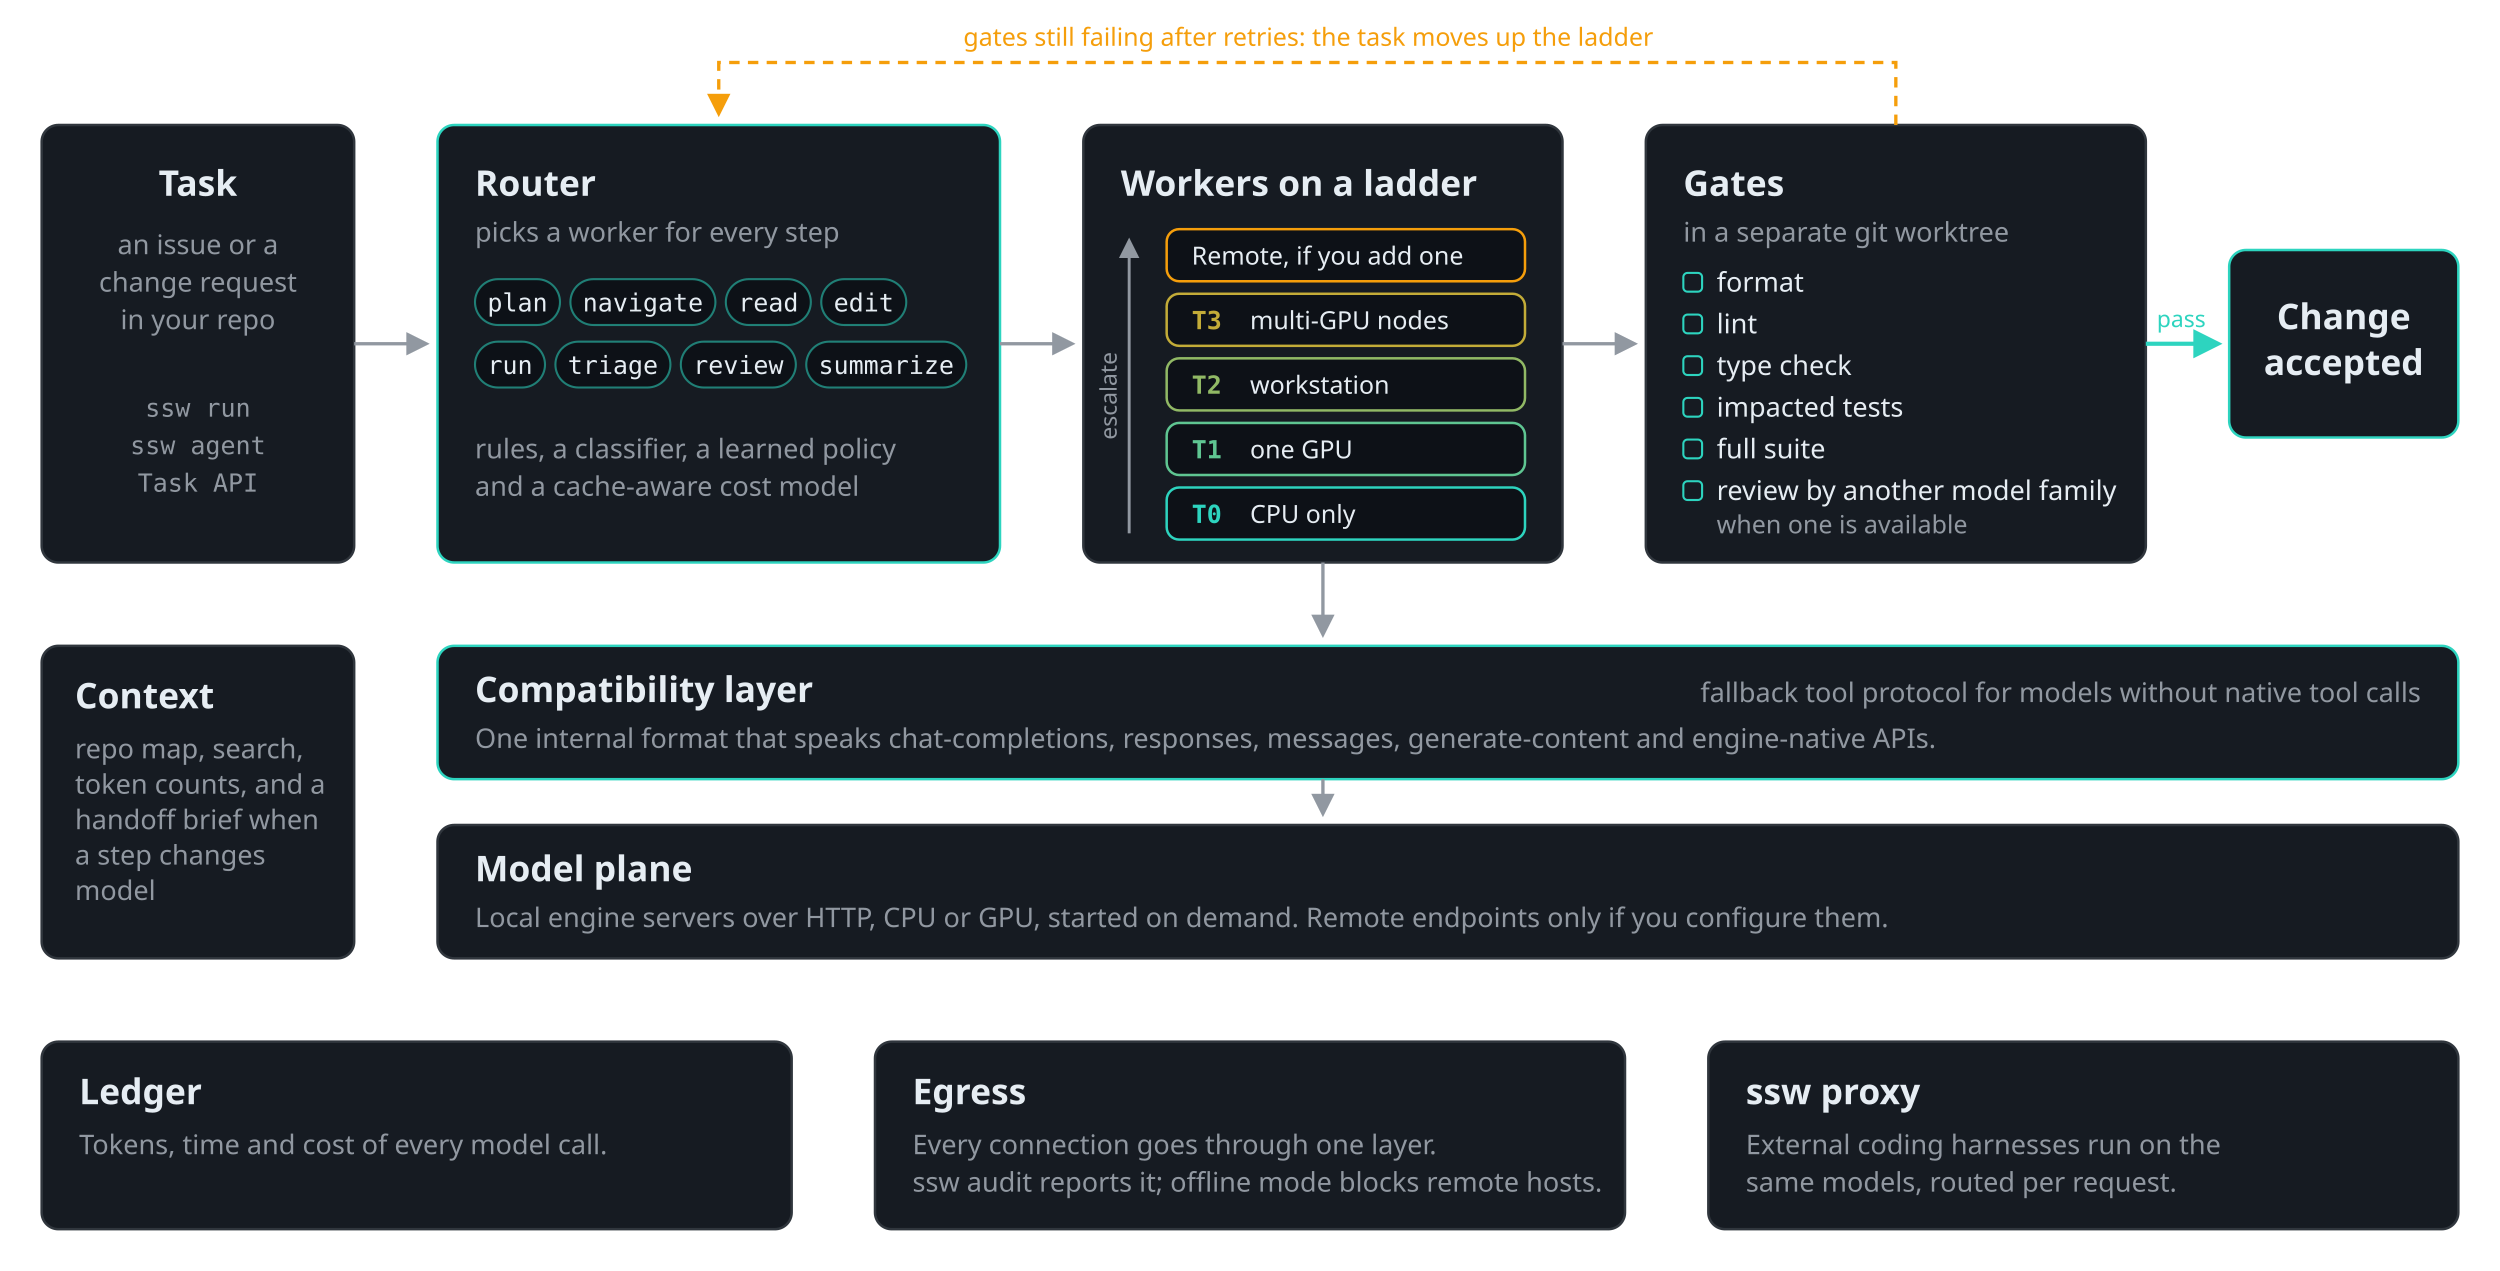
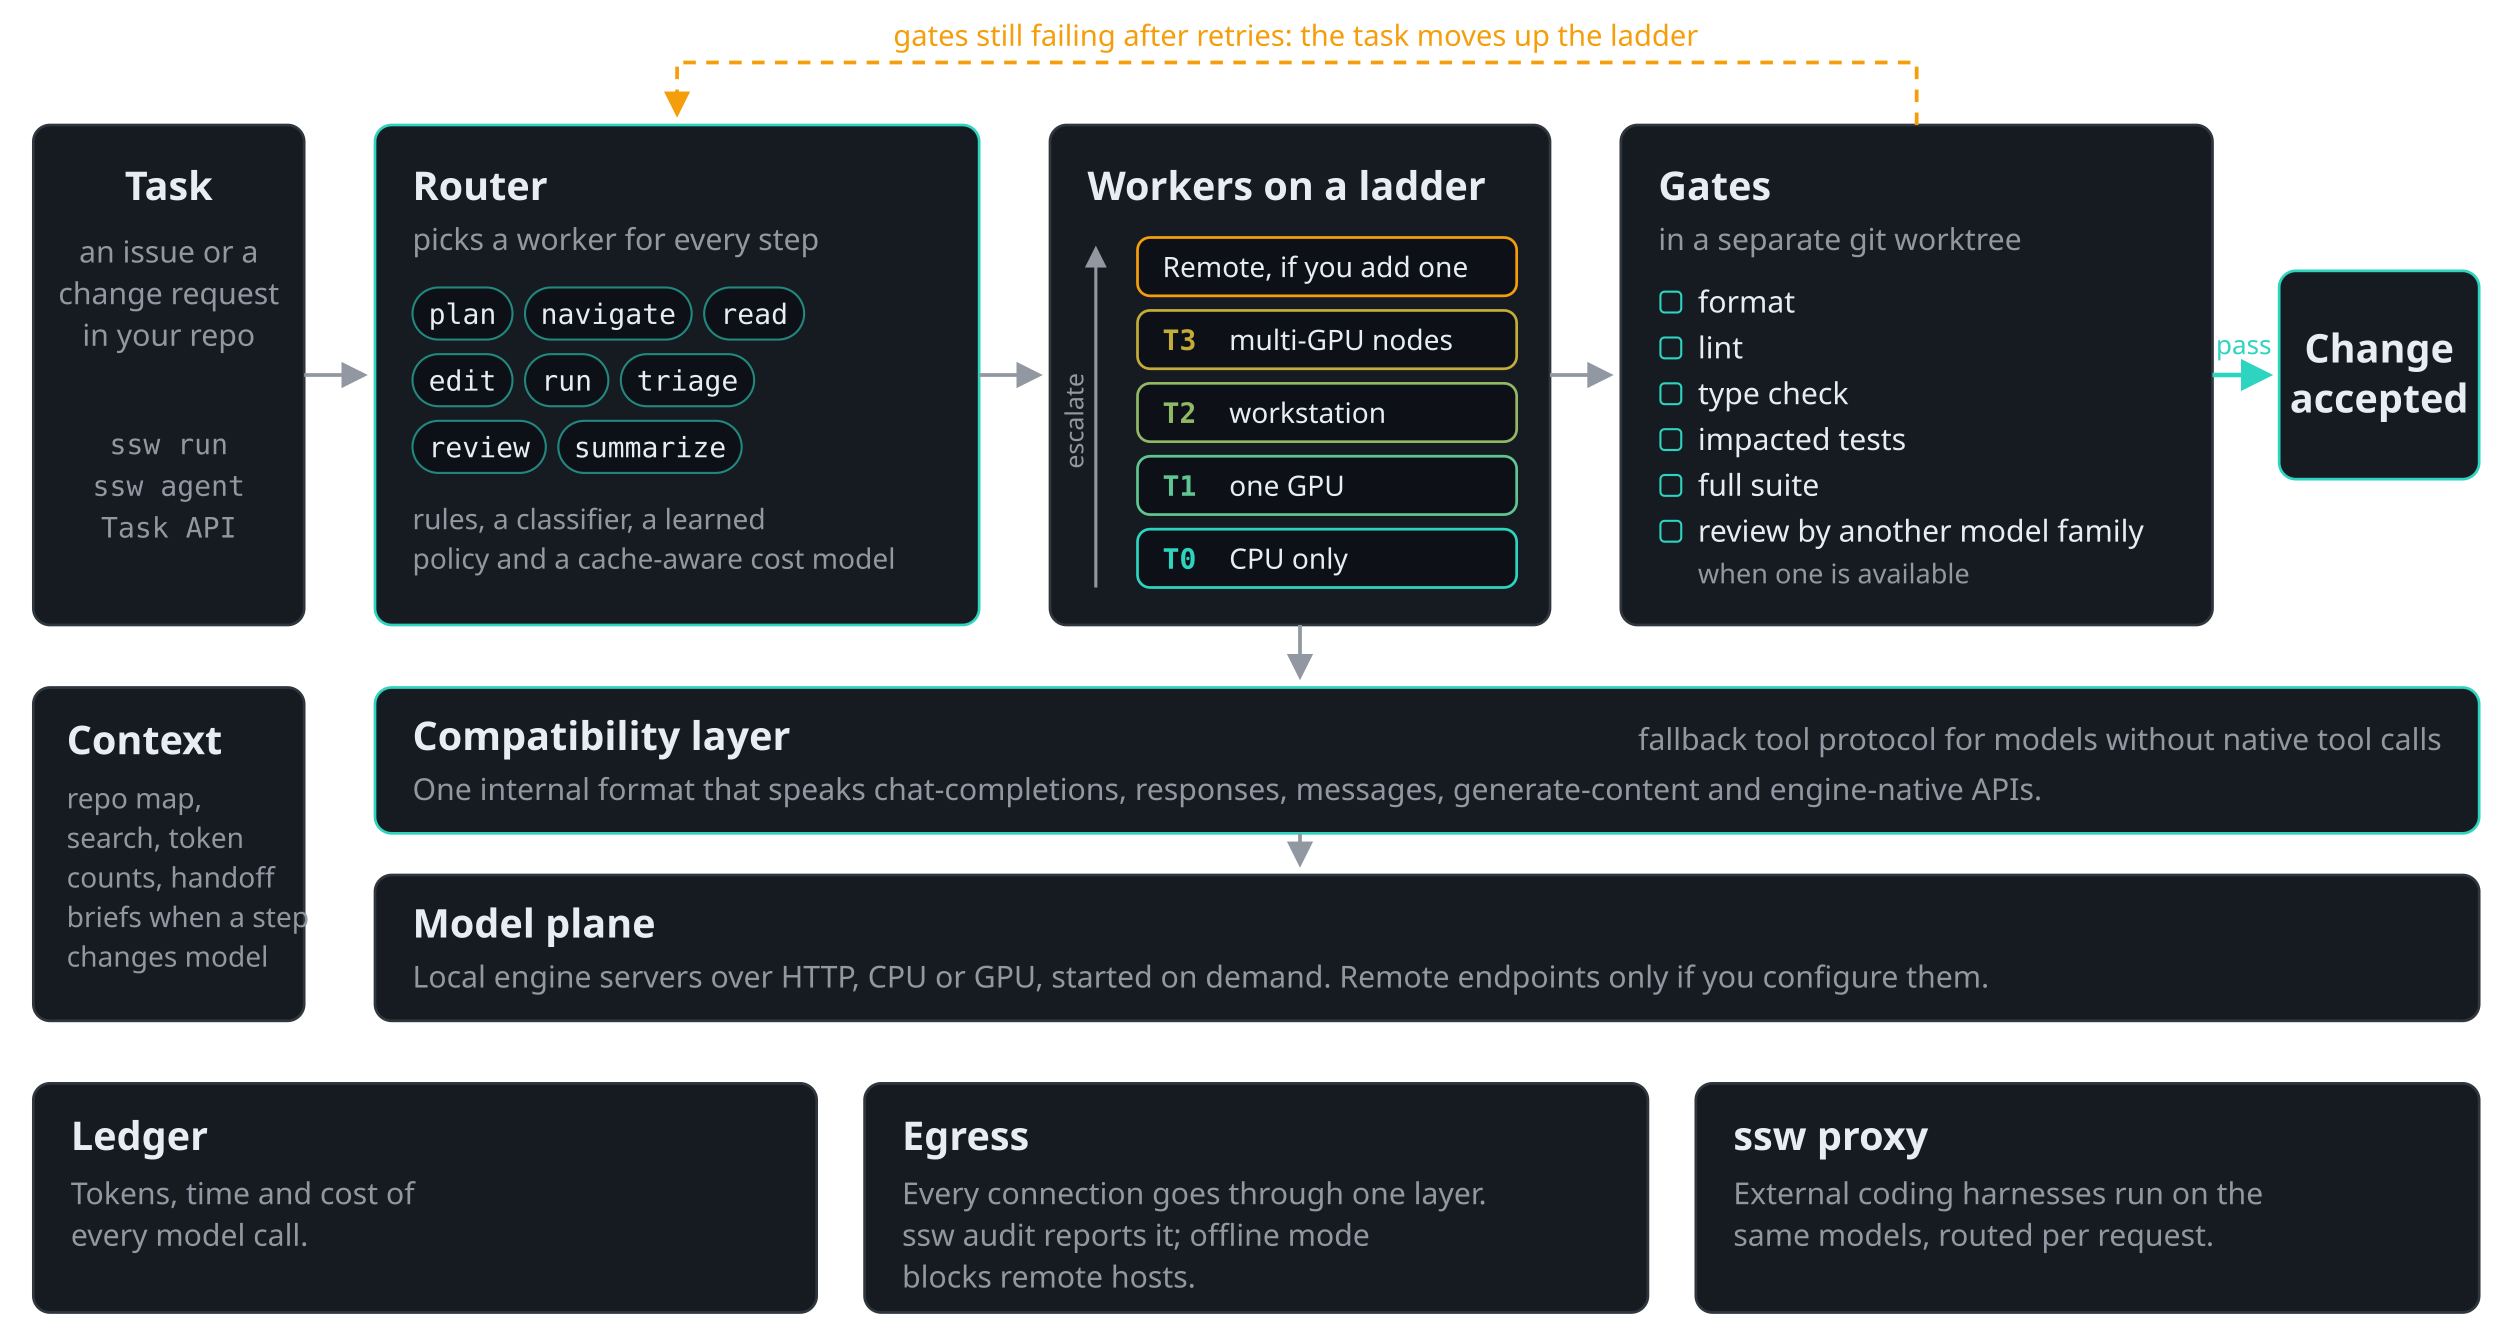
- <svg xmlns="http://www.w3.org/2000/svg" width="1200" height="610" viewBox="0 0 1200 610" role="img" aria-label="Stepswitch architecture">
+ <svg xmlns="http://www.w3.org/2000/svg" width="1200" height="640" viewBox="0 0 1200 640" role="img" aria-label="Stepswitch architecture">
  <defs>
+     <marker id="a-2dd4bf" viewBox="0 0 10 10" refX="8" refY="5" markerWidth="7" markerHeight="7" orient="auto-start-reverse">
+       <path d="M0,0 L10,5 L0,10 z" fill="#2dd4bf" />
+     </marker>
    <marker id="a-9198a1" viewBox="0 0 10 10" refX="8" refY="5" markerWidth="7" markerHeight="7" orient="auto-start-reverse">
      <path d="M0,0 L10,5 L0,10 z" fill="#9198a1" />
    </marker>
    <marker id="a-f59e0b" viewBox="0 0 10 10" refX="8" refY="5" markerWidth="7" markerHeight="7" orient="auto-start-reverse">
      <path d="M0,0 L10,5 L0,10 z" fill="#f59e0b" />
    </marker>
-     <marker id="a-2dd4bf" viewBox="0 0 10 10" refX="8" refY="5" markerWidth="7" markerHeight="7" orient="auto-start-reverse">
-       <path d="M0,0 L10,5 L0,10 z" fill="#2dd4bf" />
-     </marker>
  </defs>
-   <rect x="20" y="60" width="150" height="210" rx="8" fill="#161b22" stroke="#30363d" stroke-width="1.2" />
-   <text x="95" y="94" font-family="-apple-system, BlinkMacSystemFont, 'Segoe UI', 'Noto Sans', Helvetica, Arial, sans-serif" font-size="17" font-weight="600" fill="#e6edf3" text-anchor="middle">Task</text>
-   <text x="95" y="122" font-family="-apple-system, BlinkMacSystemFont, 'Segoe UI', 'Noto Sans', Helvetica, Arial, sans-serif" font-size="13" font-weight="400" fill="#9198a1" text-anchor="middle">an issue or a</text>
-   <text x="95" y="140" font-family="-apple-system, BlinkMacSystemFont, 'Segoe UI', 'Noto Sans', Helvetica, Arial, sans-serif" font-size="13" font-weight="400" fill="#9198a1" text-anchor="middle">change request</text>
-   <text x="95" y="158" font-family="-apple-system, BlinkMacSystemFont, 'Segoe UI', 'Noto Sans', Helvetica, Arial, sans-serif" font-size="13" font-weight="400" fill="#9198a1" text-anchor="middle">in your repo</text>
-   <text x="95" y="200" font-family="ui-monospace, SFMono-Regular, 'SF Mono', Menlo, Consolas, monospace" font-size="12" font-weight="400" fill="#9198a1" text-anchor="middle">ssw run</text>
-   <text x="95" y="218" font-family="ui-monospace, SFMono-Regular, 'SF Mono', Menlo, Consolas, monospace" font-size="12" font-weight="400" fill="#9198a1" text-anchor="middle">ssw agent</text>
-   <text x="95" y="236" font-family="ui-monospace, SFMono-Regular, 'SF Mono', Menlo, Consolas, monospace" font-size="12" font-weight="400" fill="#9198a1" text-anchor="middle">Task API</text>
-   <rect x="210" y="60" width="270" height="210" rx="8" fill="#161b22" stroke="#2dd4bf" stroke-width="1.2" />
-   <text x="228" y="94" font-family="-apple-system, BlinkMacSystemFont, 'Segoe UI', 'Noto Sans', Helvetica, Arial, sans-serif" font-size="17" font-weight="600" fill="#e6edf3" text-anchor="start">Router</text>
-   <text x="228" y="116" font-family="-apple-system, BlinkMacSystemFont, 'Segoe UI', 'Noto Sans', Helvetica, Arial, sans-serif" font-size="13" font-weight="400" fill="#9198a1" text-anchor="start">picks a worker for every step</text>
-   <rect x="228.0" y="134" width="40.8" height="22" rx="11" fill="#0d1117" stroke="#2dd4bf" stroke-opacity="0.55" />
-   <text x="248.4" y="149.5" font-family="ui-monospace, SFMono-Regular, 'SF Mono', Menlo, Consolas, monospace" font-size="12" font-weight="400" fill="#e6edf3" text-anchor="middle">plan</text>
-   <rect x="273.8" y="134" width="69.6" height="22" rx="11" fill="#0d1117" stroke="#2dd4bf" stroke-opacity="0.55" />
-   <text x="308.6" y="149.5" font-family="ui-monospace, SFMono-Regular, 'SF Mono', Menlo, Consolas, monospace" font-size="12" font-weight="400" fill="#e6edf3" text-anchor="middle">navigate</text>
-   <rect x="348.4" y="134" width="40.8" height="22" rx="11" fill="#0d1117" stroke="#2dd4bf" stroke-opacity="0.55" />
-   <text x="368.8" y="149.5" font-family="ui-monospace, SFMono-Regular, 'SF Mono', Menlo, Consolas, monospace" font-size="12" font-weight="400" fill="#e6edf3" text-anchor="middle">read</text>
-   <rect x="394.2" y="134" width="40.8" height="22" rx="11" fill="#0d1117" stroke="#2dd4bf" stroke-opacity="0.55" />
-   <text x="414.6" y="149.5" font-family="ui-monospace, SFMono-Regular, 'SF Mono', Menlo, Consolas, monospace" font-size="12" font-weight="400" fill="#e6edf3" text-anchor="middle">edit</text>
-   <rect x="228.0" y="164" width="33.6" height="22" rx="11" fill="#0d1117" stroke="#2dd4bf" stroke-opacity="0.55" />
-   <text x="244.8" y="179.5" font-family="ui-monospace, SFMono-Regular, 'SF Mono', Menlo, Consolas, monospace" font-size="12" font-weight="400" fill="#e6edf3" text-anchor="middle">run</text>
-   <rect x="266.6" y="164" width="55.2" height="22" rx="11" fill="#0d1117" stroke="#2dd4bf" stroke-opacity="0.55" />
-   <text x="294.2" y="179.5" font-family="ui-monospace, SFMono-Regular, 'SF Mono', Menlo, Consolas, monospace" font-size="12" font-weight="400" fill="#e6edf3" text-anchor="middle">triage</text>
-   <rect x="326.8" y="164" width="55.2" height="22" rx="11" fill="#0d1117" stroke="#2dd4bf" stroke-opacity="0.55" />
-   <text x="354.4" y="179.5" font-family="ui-monospace, SFMono-Regular, 'SF Mono', Menlo, Consolas, monospace" font-size="12" font-weight="400" fill="#e6edf3" text-anchor="middle">review</text>
-   <rect x="387.0" y="164" width="76.8" height="22" rx="11" fill="#0d1117" stroke="#2dd4bf" stroke-opacity="0.55" />
-   <text x="425.4" y="179.5" font-family="ui-monospace, SFMono-Regular, 'SF Mono', Menlo, Consolas, monospace" font-size="12" font-weight="400" fill="#e6edf3" text-anchor="middle">summarize</text>
-   <text x="228" y="220" font-family="-apple-system, BlinkMacSystemFont, 'Segoe UI', 'Noto Sans', Helvetica, Arial, sans-serif" font-size="13" font-weight="400" fill="#9198a1" text-anchor="start">rules, a classifier, a learned policy</text>
-   <text x="228" y="238" font-family="-apple-system, BlinkMacSystemFont, 'Segoe UI', 'Noto Sans', Helvetica, Arial, sans-serif" font-size="13" font-weight="400" fill="#9198a1" text-anchor="start">and a cache-aware cost model</text>
-   <rect x="520" y="60" width="230" height="210" rx="8" fill="#161b22" stroke="#30363d" stroke-width="1.2" />
-   <text x="538" y="94" font-family="-apple-system, BlinkMacSystemFont, 'Segoe UI', 'Noto Sans', Helvetica, Arial, sans-serif" font-size="17" font-weight="600" fill="#e6edf3" text-anchor="start">Workers on a ladder</text>
-   <rect x="560" y="110" width="172" height="25" rx="6" fill="#0d1117" stroke="#f59e0b" stroke-width="1.2" />
-   <text x="572" y="127" font-family="-apple-system, BlinkMacSystemFont, 'Segoe UI', 'Noto Sans', Helvetica, Arial, sans-serif" font-size="12" font-weight="400" fill="#e6edf3" text-anchor="start">Remote, if you add one</text>
-   <rect x="560" y="141" width="172" height="25" rx="6" fill="#0d1117" stroke="#c3ac38" stroke-width="1.2" />
-   <text x="572" y="158" font-family="ui-monospace, SFMono-Regular, 'SF Mono', Menlo, Consolas, monospace" font-size="12" font-weight="600" fill="#c3ac38" text-anchor="start">T3</text>
-   <text x="600" y="158" font-family="-apple-system, BlinkMacSystemFont, 'Segoe UI', 'Noto Sans', Helvetica, Arial, sans-serif" font-size="12" font-weight="400" fill="#e6edf3" text-anchor="start">multi-GPU nodes</text>
-   <rect x="560" y="172" width="172" height="25" rx="6" fill="#0d1117" stroke="#91b965" stroke-width="1.2" />
-   <text x="572" y="189" font-family="ui-monospace, SFMono-Regular, 'SF Mono', Menlo, Consolas, monospace" font-size="12" font-weight="600" fill="#91b965" text-anchor="start">T2</text>
-   <text x="600" y="189" font-family="-apple-system, BlinkMacSystemFont, 'Segoe UI', 'Noto Sans', Helvetica, Arial, sans-serif" font-size="12" font-weight="400" fill="#e6edf3" text-anchor="start">workstation</text>
-   <rect x="560" y="203" width="172" height="25" rx="6" fill="#0d1117" stroke="#5fc692" stroke-width="1.2" />
-   <text x="572" y="220" font-family="ui-monospace, SFMono-Regular, 'SF Mono', Menlo, Consolas, monospace" font-size="12" font-weight="600" fill="#5fc692" text-anchor="start">T1</text>
-   <text x="600" y="220" font-family="-apple-system, BlinkMacSystemFont, 'Segoe UI', 'Noto Sans', Helvetica, Arial, sans-serif" font-size="12" font-weight="400" fill="#e6edf3" text-anchor="start">one GPU</text>
-   <rect x="560" y="234" width="172" height="25" rx="6" fill="#0d1117" stroke="#2dd4bf" stroke-width="1.2" />
-   <text x="572" y="251" font-family="ui-monospace, SFMono-Regular, 'SF Mono', Menlo, Consolas, monospace" font-size="12" font-weight="600" fill="#2dd4bf" text-anchor="start">T0</text>
-   <text x="600" y="251" font-family="-apple-system, BlinkMacSystemFont, 'Segoe UI', 'Noto Sans', Helvetica, Arial, sans-serif" font-size="12" font-weight="400" fill="#e6edf3" text-anchor="start">CPU only</text>
-   <path d="M542,256 L542,116" fill="none" stroke="#9198a1" stroke-width="1.4" marker-end="url(#a-9198a1)" />
-   <text transform="rotate(-90 536 190)" x="536" y="190" font-family="-apple-system, BlinkMacSystemFont, 'Segoe UI', 'Noto Sans', Helvetica, Arial, sans-serif" font-size="11" font-weight="400" fill="#9198a1" text-anchor="middle">escalate</text>
-   <rect x="790" y="60" width="240" height="210" rx="8" fill="#161b22" stroke="#30363d" stroke-width="1.2" />
-   <text x="808" y="94" font-family="-apple-system, BlinkMacSystemFont, 'Segoe UI', 'Noto Sans', Helvetica, Arial, sans-serif" font-size="17" font-weight="600" fill="#e6edf3" text-anchor="start">Gates</text>
-   <text x="808" y="116" font-family="-apple-system, BlinkMacSystemFont, 'Segoe UI', 'Noto Sans', Helvetica, Arial, sans-serif" font-size="13" font-weight="400" fill="#9198a1" text-anchor="start">in a separate git worktree</text>
-   <rect x="808" y="131" width="9" height="9" rx="2" fill="none" stroke="#2dd4bf" />
-   <text x="824" y="140" font-family="-apple-system, BlinkMacSystemFont, 'Segoe UI', 'Noto Sans', Helvetica, Arial, sans-serif" font-size="13" font-weight="400" fill="#e6edf3" text-anchor="start">format</text>
-   <rect x="808" y="151" width="9" height="9" rx="2" fill="none" stroke="#2dd4bf" />
-   <text x="824" y="160" font-family="-apple-system, BlinkMacSystemFont, 'Segoe UI', 'Noto Sans', Helvetica, Arial, sans-serif" font-size="13" font-weight="400" fill="#e6edf3" text-anchor="start">lint</text>
-   <rect x="808" y="171" width="9" height="9" rx="2" fill="none" stroke="#2dd4bf" />
-   <text x="824" y="180" font-family="-apple-system, BlinkMacSystemFont, 'Segoe UI', 'Noto Sans', Helvetica, Arial, sans-serif" font-size="13" font-weight="400" fill="#e6edf3" text-anchor="start">type check</text>
-   <rect x="808" y="191" width="9" height="9" rx="2" fill="none" stroke="#2dd4bf" />
-   <text x="824" y="200" font-family="-apple-system, BlinkMacSystemFont, 'Segoe UI', 'Noto Sans', Helvetica, Arial, sans-serif" font-size="13" font-weight="400" fill="#e6edf3" text-anchor="start">impacted tests</text>
-   <rect x="808" y="211" width="9" height="9" rx="2" fill="none" stroke="#2dd4bf" />
-   <text x="824" y="220" font-family="-apple-system, BlinkMacSystemFont, 'Segoe UI', 'Noto Sans', Helvetica, Arial, sans-serif" font-size="13" font-weight="400" fill="#e6edf3" text-anchor="start">full suite</text>
-   <rect x="808" y="231" width="9" height="9" rx="2" fill="none" stroke="#2dd4bf" />
-   <text x="824" y="240" font-family="-apple-system, BlinkMacSystemFont, 'Segoe UI', 'Noto Sans', Helvetica, Arial, sans-serif" font-size="13" font-weight="400" fill="#e6edf3" text-anchor="start">review by another model family</text>
-   <text x="824" y="256" font-family="-apple-system, BlinkMacSystemFont, 'Segoe UI', 'Noto Sans', Helvetica, Arial, sans-serif" font-size="12" font-weight="400" fill="#9198a1" text-anchor="start">when one is available</text>
-   <rect x="1070" y="120" width="110" height="90" rx="8" fill="#161b22" stroke="#2dd4bf" stroke-width="1.2" />
-   <text x="1125" y="158" font-family="-apple-system, BlinkMacSystemFont, 'Segoe UI', 'Noto Sans', Helvetica, Arial, sans-serif" font-size="17" font-weight="600" fill="#e6edf3" text-anchor="middle">Change</text>
-   <text x="1125" y="180" font-family="-apple-system, BlinkMacSystemFont, 'Segoe UI', 'Noto Sans', Helvetica, Arial, sans-serif" font-size="17" font-weight="600" fill="#e6edf3" text-anchor="middle">accepted</text>
-   <path d="M170,165 L204,165" fill="none" stroke="#9198a1" stroke-width="1.6" marker-end="url(#a-9198a1)" />
-   <path d="M480,165 L514,165" fill="none" stroke="#9198a1" stroke-width="1.6" marker-end="url(#a-9198a1)" />
-   <path d="M750,165 L784,165" fill="none" stroke="#9198a1" stroke-width="1.6" marker-end="url(#a-9198a1)" />
-   <path d="M1030,165 L1064,165" fill="none" stroke="#2dd4bf" stroke-width="2" marker-end="url(#a-2dd4bf)" />
-   <text x="1047" y="157" font-family="-apple-system, BlinkMacSystemFont, 'Segoe UI', 'Noto Sans', Helvetica, Arial, sans-serif" font-size="11" font-weight="400" fill="#2dd4bf" text-anchor="middle">pass</text>
-   <path d="M910,60 L910,30 L345,30 L345,54" fill="none" stroke="#f59e0b" stroke-width="1.6" stroke-dasharray="5 4" marker-end="url(#a-f59e0b)" />
-   <text x="628" y="22" font-family="-apple-system, BlinkMacSystemFont, 'Segoe UI', 'Noto Sans', Helvetica, Arial, sans-serif" font-size="12" font-weight="400" fill="#f59e0b" text-anchor="middle">gates still failing after retries: the task moves up the ladder</text>
-   <rect x="20" y="310" width="150" height="150" rx="8" fill="#161b22" stroke="#30363d" stroke-width="1.2" />
-   <text x="36" y="340" font-family="-apple-system, BlinkMacSystemFont, 'Segoe UI', 'Noto Sans', Helvetica, Arial, sans-serif" font-size="17" font-weight="600" fill="#e6edf3" text-anchor="start">Context</text>
-   <text x="36" y="364" font-family="-apple-system, BlinkMacSystemFont, 'Segoe UI', 'Noto Sans', Helvetica, Arial, sans-serif" font-size="13" font-weight="400" fill="#9198a1" text-anchor="start">repo map, search,</text>
-   <text x="36" y="381" font-family="-apple-system, BlinkMacSystemFont, 'Segoe UI', 'Noto Sans', Helvetica, Arial, sans-serif" font-size="13" font-weight="400" fill="#9198a1" text-anchor="start">token counts, and a</text>
-   <text x="36" y="398" font-family="-apple-system, BlinkMacSystemFont, 'Segoe UI', 'Noto Sans', Helvetica, Arial, sans-serif" font-size="13" font-weight="400" fill="#9198a1" text-anchor="start">handoff brief when</text>
-   <text x="36" y="415" font-family="-apple-system, BlinkMacSystemFont, 'Segoe UI', 'Noto Sans', Helvetica, Arial, sans-serif" font-size="13" font-weight="400" fill="#9198a1" text-anchor="start">a step changes</text>
-   <text x="36" y="432" font-family="-apple-system, BlinkMacSystemFont, 'Segoe UI', 'Noto Sans', Helvetica, Arial, sans-serif" font-size="13" font-weight="400" fill="#9198a1" text-anchor="start">model</text>
-   <rect x="210" y="310" width="970" height="64" rx="8" fill="#161b22" stroke="#2dd4bf" stroke-width="1.2" />
-   <text x="228" y="337" font-family="-apple-system, BlinkMacSystemFont, 'Segoe UI', 'Noto Sans', Helvetica, Arial, sans-serif" font-size="17" font-weight="600" fill="#e6edf3" text-anchor="start">Compatibility layer</text>
-   <text x="228" y="359" font-family="-apple-system, BlinkMacSystemFont, 'Segoe UI', 'Noto Sans', Helvetica, Arial, sans-serif" font-size="13" font-weight="400" fill="#9198a1" text-anchor="start">One internal format that speaks chat-completions, responses, messages, generate-content and engine-native APIs.</text>
-   <text x="1162" y="337" font-family="-apple-system, BlinkMacSystemFont, 'Segoe UI', 'Noto Sans', Helvetica, Arial, sans-serif" font-size="13" font-weight="400" fill="#9198a1" text-anchor="end">fallback tool protocol for models without native tool calls</text>
-   <rect x="210" y="396" width="970" height="64" rx="8" fill="#161b22" stroke="#30363d" stroke-width="1.2" />
-   <text x="228" y="423" font-family="-apple-system, BlinkMacSystemFont, 'Segoe UI', 'Noto Sans', Helvetica, Arial, sans-serif" font-size="17" font-weight="600" fill="#e6edf3" text-anchor="start">Model plane</text>
-   <text x="228" y="445" font-family="-apple-system, BlinkMacSystemFont, 'Segoe UI', 'Noto Sans', Helvetica, Arial, sans-serif" font-size="13" font-weight="400" fill="#9198a1" text-anchor="start">Local engine servers over HTTP, CPU or GPU, started on demand. Remote endpoints only if you configure them.</text>
-   <path d="M635,270 L635,304" fill="none" stroke="#9198a1" stroke-width="1.6" marker-end="url(#a-9198a1)" />
-   <path d="M635,374 L635,390" fill="none" stroke="#9198a1" stroke-width="1.6" marker-end="url(#a-9198a1)" />
-   <rect x="20" y="500" width="360" height="90" rx="8" fill="#161b22" stroke="#30363d" stroke-width="1.2" />
-   <text x="38" y="530" font-family="-apple-system, BlinkMacSystemFont, 'Segoe UI', 'Noto Sans', Helvetica, Arial, sans-serif" font-size="17" font-weight="600" fill="#e6edf3" text-anchor="start">Ledger</text>
-   <text x="38" y="554" font-family="-apple-system, BlinkMacSystemFont, 'Segoe UI', 'Noto Sans', Helvetica, Arial, sans-serif" font-size="13" font-weight="400" fill="#9198a1" text-anchor="start">Tokens, time and cost of every model call.</text>
-   <rect x="420" y="500" width="360" height="90" rx="8" fill="#161b22" stroke="#30363d" stroke-width="1.2" />
-   <text x="438" y="530" font-family="-apple-system, BlinkMacSystemFont, 'Segoe UI', 'Noto Sans', Helvetica, Arial, sans-serif" font-size="17" font-weight="600" fill="#e6edf3" text-anchor="start">Egress</text>
-   <text x="438" y="554" font-family="-apple-system, BlinkMacSystemFont, 'Segoe UI', 'Noto Sans', Helvetica, Arial, sans-serif" font-size="13" font-weight="400" fill="#9198a1" text-anchor="start">Every connection goes through one layer.</text>
-   <text x="438" y="572" font-family="-apple-system, BlinkMacSystemFont, 'Segoe UI', 'Noto Sans', Helvetica, Arial, sans-serif" font-size="13" font-weight="400" fill="#9198a1" text-anchor="start">ssw audit reports it; offline mode blocks remote hosts.</text>
-   <rect x="820" y="500" width="360" height="90" rx="8" fill="#161b22" stroke="#30363d" stroke-width="1.2" />
-   <text x="838" y="530" font-family="-apple-system, BlinkMacSystemFont, 'Segoe UI', 'Noto Sans', Helvetica, Arial, sans-serif" font-size="17" font-weight="600" fill="#e6edf3" text-anchor="start">ssw proxy</text>
-   <text x="838" y="554" font-family="-apple-system, BlinkMacSystemFont, 'Segoe UI', 'Noto Sans', Helvetica, Arial, sans-serif" font-size="13" font-weight="400" fill="#9198a1" text-anchor="start">External coding harnesses run on the</text>
-   <text x="838" y="572" font-family="-apple-system, BlinkMacSystemFont, 'Segoe UI', 'Noto Sans', Helvetica, Arial, sans-serif" font-size="13" font-weight="400" fill="#9198a1" text-anchor="start">same models, routed per request.</text>
+   <rect x="16" y="60" width="130" height="240" rx="8" fill="#161b22" stroke="#30363d" stroke-width="1.3" />
+   <text x="81" y="96" font-family="-apple-system, BlinkMacSystemFont, 'Segoe UI', 'Noto Sans', Helvetica, Arial, sans-serif" font-size="19" font-weight="600" fill="#e6edf3" text-anchor="middle">Task</text>
+   <text x="81" y="126" font-family="-apple-system, BlinkMacSystemFont, 'Segoe UI', 'Noto Sans', Helvetica, Arial, sans-serif" font-size="14.5" font-weight="400" fill="#9198a1" text-anchor="middle">an issue or a</text>
+   <text x="81" y="146" font-family="-apple-system, BlinkMacSystemFont, 'Segoe UI', 'Noto Sans', Helvetica, Arial, sans-serif" font-size="14.5" font-weight="400" fill="#9198a1" text-anchor="middle">change request</text>
+   <text x="81" y="166" font-family="-apple-system, BlinkMacSystemFont, 'Segoe UI', 'Noto Sans', Helvetica, Arial, sans-serif" font-size="14.5" font-weight="400" fill="#9198a1" text-anchor="middle">in your repo</text>
+   <text x="81" y="218" font-family="ui-monospace, SFMono-Regular, 'SF Mono', Menlo, Consolas, monospace" font-size="13.5" font-weight="400" fill="#9198a1" text-anchor="middle">ssw run</text>
+   <text x="81" y="238" font-family="ui-monospace, SFMono-Regular, 'SF Mono', Menlo, Consolas, monospace" font-size="13.5" font-weight="400" fill="#9198a1" text-anchor="middle">ssw agent</text>
+   <text x="81" y="258" font-family="ui-monospace, SFMono-Regular, 'SF Mono', Menlo, Consolas, monospace" font-size="13.5" font-weight="400" fill="#9198a1" text-anchor="middle">Task API</text>
+   <rect x="180" y="60" width="290" height="240" rx="8" fill="#161b22" stroke="#2dd4bf" stroke-width="1.3" />
+   <text x="198" y="96" font-family="-apple-system, BlinkMacSystemFont, 'Segoe UI', 'Noto Sans', Helvetica, Arial, sans-serif" font-size="19" font-weight="600" fill="#e6edf3" text-anchor="start">Router</text>
+   <text x="198" y="120" font-family="-apple-system, BlinkMacSystemFont, 'Segoe UI', 'Noto Sans', Helvetica, Arial, sans-serif" font-size="14.5" font-weight="400" fill="#9198a1" text-anchor="start">picks a worker for every step</text>
+   <rect x="198.0" y="138" width="48.0" height="25" rx="12.5" fill="#0d1117" stroke="#2dd4bf" stroke-opacity="0.6" />
+   <text x="222.0" y="155.5" font-family="ui-monospace, SFMono-Regular, 'SF Mono', Menlo, Consolas, monospace" font-size="13.5" font-weight="400" fill="#e6edf3" text-anchor="middle">plan</text>
+   <rect x="252.0" y="138" width="80.0" height="25" rx="12.5" fill="#0d1117" stroke="#2dd4bf" stroke-opacity="0.6" />
+   <text x="292.0" y="155.5" font-family="ui-monospace, SFMono-Regular, 'SF Mono', Menlo, Consolas, monospace" font-size="13.5" font-weight="400" fill="#e6edf3" text-anchor="middle">navigate</text>
+   <rect x="338.0" y="138" width="48.0" height="25" rx="12.5" fill="#0d1117" stroke="#2dd4bf" stroke-opacity="0.6" />
+   <text x="362.0" y="155.5" font-family="ui-monospace, SFMono-Regular, 'SF Mono', Menlo, Consolas, monospace" font-size="13.5" font-weight="400" fill="#e6edf3" text-anchor="middle">read</text>
+   <rect x="198.0" y="170" width="48.0" height="25" rx="12.5" fill="#0d1117" stroke="#2dd4bf" stroke-opacity="0.6" />
+   <text x="222.0" y="187.5" font-family="ui-monospace, SFMono-Regular, 'SF Mono', Menlo, Consolas, monospace" font-size="13.5" font-weight="400" fill="#e6edf3" text-anchor="middle">edit</text>
+   <rect x="252.0" y="170" width="40.0" height="25" rx="12.5" fill="#0d1117" stroke="#2dd4bf" stroke-opacity="0.6" />
+   <text x="272.0" y="187.5" font-family="ui-monospace, SFMono-Regular, 'SF Mono', Menlo, Consolas, monospace" font-size="13.5" font-weight="400" fill="#e6edf3" text-anchor="middle">run</text>
+   <rect x="298.0" y="170" width="64.0" height="25" rx="12.5" fill="#0d1117" stroke="#2dd4bf" stroke-opacity="0.6" />
+   <text x="330.0" y="187.5" font-family="ui-monospace, SFMono-Regular, 'SF Mono', Menlo, Consolas, monospace" font-size="13.5" font-weight="400" fill="#e6edf3" text-anchor="middle">triage</text>
+   <rect x="198.0" y="202" width="64.0" height="25" rx="12.5" fill="#0d1117" stroke="#2dd4bf" stroke-opacity="0.6" />
+   <text x="230.0" y="219.5" font-family="ui-monospace, SFMono-Regular, 'SF Mono', Menlo, Consolas, monospace" font-size="13.5" font-weight="400" fill="#e6edf3" text-anchor="middle">review</text>
+   <rect x="268.0" y="202" width="88.0" height="25" rx="12.5" fill="#0d1117" stroke="#2dd4bf" stroke-opacity="0.6" />
+   <text x="312.0" y="219.5" font-family="ui-monospace, SFMono-Regular, 'SF Mono', Menlo, Consolas, monospace" font-size="13.5" font-weight="400" fill="#e6edf3" text-anchor="middle">summarize</text>
+   <text x="198" y="254" font-family="-apple-system, BlinkMacSystemFont, 'Segoe UI', 'Noto Sans', Helvetica, Arial, sans-serif" font-size="13.5" font-weight="400" fill="#9198a1" text-anchor="start">rules, a classifier, a learned</text>
+   <text x="198" y="273" font-family="-apple-system, BlinkMacSystemFont, 'Segoe UI', 'Noto Sans', Helvetica, Arial, sans-serif" font-size="13.5" font-weight="400" fill="#9198a1" text-anchor="start">policy and a cache-aware cost model</text>
+   <rect x="504" y="60" width="240" height="240" rx="8" fill="#161b22" stroke="#30363d" stroke-width="1.3" />
+   <text x="522" y="96" font-family="-apple-system, BlinkMacSystemFont, 'Segoe UI', 'Noto Sans', Helvetica, Arial, sans-serif" font-size="19" font-weight="600" fill="#e6edf3" text-anchor="start">Workers on a ladder</text>
+   <rect x="546" y="114" width="182" height="28" rx="6" fill="#0d1117" stroke="#f59e0b" stroke-width="1.3" />
+   <text x="558" y="133" font-family="-apple-system, BlinkMacSystemFont, 'Segoe UI', 'Noto Sans', Helvetica, Arial, sans-serif" font-size="13.5" font-weight="400" fill="#e6edf3" text-anchor="start">Remote, if you add one</text>
+   <rect x="546" y="149" width="182" height="28" rx="6" fill="#0d1117" stroke="#c3ac38" stroke-width="1.3" />
+   <text x="558" y="168" font-family="ui-monospace, SFMono-Regular, 'SF Mono', Menlo, Consolas, monospace" font-size="13.5" font-weight="600" fill="#c3ac38" text-anchor="start">T3</text>
+   <text x="590" y="168" font-family="-apple-system, BlinkMacSystemFont, 'Segoe UI', 'Noto Sans', Helvetica, Arial, sans-serif" font-size="13.5" font-weight="400" fill="#e6edf3" text-anchor="start">multi-GPU nodes</text>
+   <rect x="546" y="184" width="182" height="28" rx="6" fill="#0d1117" stroke="#91b965" stroke-width="1.3" />
+   <text x="558" y="203" font-family="ui-monospace, SFMono-Regular, 'SF Mono', Menlo, Consolas, monospace" font-size="13.5" font-weight="600" fill="#91b965" text-anchor="start">T2</text>
+   <text x="590" y="203" font-family="-apple-system, BlinkMacSystemFont, 'Segoe UI', 'Noto Sans', Helvetica, Arial, sans-serif" font-size="13.5" font-weight="400" fill="#e6edf3" text-anchor="start">workstation</text>
+   <rect x="546" y="219" width="182" height="28" rx="6" fill="#0d1117" stroke="#5fc692" stroke-width="1.3" />
+   <text x="558" y="238" font-family="ui-monospace, SFMono-Regular, 'SF Mono', Menlo, Consolas, monospace" font-size="13.5" font-weight="600" fill="#5fc692" text-anchor="start">T1</text>
+   <text x="590" y="238" font-family="-apple-system, BlinkMacSystemFont, 'Segoe UI', 'Noto Sans', Helvetica, Arial, sans-serif" font-size="13.5" font-weight="400" fill="#e6edf3" text-anchor="start">one GPU</text>
+   <rect x="546" y="254" width="182" height="28" rx="6" fill="#0d1117" stroke="#2dd4bf" stroke-width="1.3" />
+   <text x="558" y="273" font-family="ui-monospace, SFMono-Regular, 'SF Mono', Menlo, Consolas, monospace" font-size="13.5" font-weight="600" fill="#2dd4bf" text-anchor="start">T0</text>
+   <text x="590" y="273" font-family="-apple-system, BlinkMacSystemFont, 'Segoe UI', 'Noto Sans', Helvetica, Arial, sans-serif" font-size="13.5" font-weight="400" fill="#e6edf3" text-anchor="start">CPU only</text>
+   <path d="M526,282 L526,120" fill="none" stroke="#9198a1" stroke-width="1.5" marker-end="url(#a-9198a1)" />
+   <text x="520" y="202" font-family="-apple-system, BlinkMacSystemFont, 'Segoe UI', 'Noto Sans', Helvetica, Arial, sans-serif" font-size="12" font-weight="400" fill="#9198a1" text-anchor="middle" transform="rotate(-90 520 202)">escalate</text>
+   <rect x="778" y="60" width="284" height="240" rx="8" fill="#161b22" stroke="#30363d" stroke-width="1.3" />
+   <text x="796" y="96" font-family="-apple-system, BlinkMacSystemFont, 'Segoe UI', 'Noto Sans', Helvetica, Arial, sans-serif" font-size="19" font-weight="600" fill="#e6edf3" text-anchor="start">Gates</text>
+   <text x="796" y="120" font-family="-apple-system, BlinkMacSystemFont, 'Segoe UI', 'Noto Sans', Helvetica, Arial, sans-serif" font-size="14.5" font-weight="400" fill="#9198a1" text-anchor="start">in a separate git worktree</text>
+   <rect x="797" y="140" width="10" height="10" rx="2" fill="none" stroke="#2dd4bf" />
+   <text x="815" y="150" font-family="-apple-system, BlinkMacSystemFont, 'Segoe UI', 'Noto Sans', Helvetica, Arial, sans-serif" font-size="14.5" font-weight="400" fill="#e6edf3" text-anchor="start">format</text>
+   <rect x="797" y="162" width="10" height="10" rx="2" fill="none" stroke="#2dd4bf" />
+   <text x="815" y="172" font-family="-apple-system, BlinkMacSystemFont, 'Segoe UI', 'Noto Sans', Helvetica, Arial, sans-serif" font-size="14.5" font-weight="400" fill="#e6edf3" text-anchor="start">lint</text>
+   <rect x="797" y="184" width="10" height="10" rx="2" fill="none" stroke="#2dd4bf" />
+   <text x="815" y="194" font-family="-apple-system, BlinkMacSystemFont, 'Segoe UI', 'Noto Sans', Helvetica, Arial, sans-serif" font-size="14.5" font-weight="400" fill="#e6edf3" text-anchor="start">type check</text>
+   <rect x="797" y="206" width="10" height="10" rx="2" fill="none" stroke="#2dd4bf" />
+   <text x="815" y="216" font-family="-apple-system, BlinkMacSystemFont, 'Segoe UI', 'Noto Sans', Helvetica, Arial, sans-serif" font-size="14.5" font-weight="400" fill="#e6edf3" text-anchor="start">impacted tests</text>
+   <rect x="797" y="228" width="10" height="10" rx="2" fill="none" stroke="#2dd4bf" />
+   <text x="815" y="238" font-family="-apple-system, BlinkMacSystemFont, 'Segoe UI', 'Noto Sans', Helvetica, Arial, sans-serif" font-size="14.5" font-weight="400" fill="#e6edf3" text-anchor="start">full suite</text>
+   <rect x="797" y="250" width="10" height="10" rx="2" fill="none" stroke="#2dd4bf" />
+   <text x="815" y="260" font-family="-apple-system, BlinkMacSystemFont, 'Segoe UI', 'Noto Sans', Helvetica, Arial, sans-serif" font-size="14.5" font-weight="400" fill="#e6edf3" text-anchor="start">review by another model family</text>
+   <text x="815" y="280" font-family="-apple-system, BlinkMacSystemFont, 'Segoe UI', 'Noto Sans', Helvetica, Arial, sans-serif" font-size="13" font-weight="400" fill="#9198a1" text-anchor="start">when one is available</text>
+   <rect x="1094" y="130" width="96" height="100" rx="8" fill="#161b22" stroke="#2dd4bf" stroke-width="1.3" />
+   <text x="1142" y="174" font-family="-apple-system, BlinkMacSystemFont, 'Segoe UI', 'Noto Sans', Helvetica, Arial, sans-serif" font-size="19" font-weight="600" fill="#e6edf3" text-anchor="middle">Change</text>
+   <text x="1142" y="198" font-family="-apple-system, BlinkMacSystemFont, 'Segoe UI', 'Noto Sans', Helvetica, Arial, sans-serif" font-size="19" font-weight="600" fill="#e6edf3" text-anchor="middle">accepted</text>
+   <path d="M146,180 L174,180" fill="none" stroke="#9198a1" stroke-width="1.8" marker-end="url(#a-9198a1)" />
+   <path d="M470,180 L498,180" fill="none" stroke="#9198a1" stroke-width="1.8" marker-end="url(#a-9198a1)" />
+   <path d="M744,180 L772,180" fill="none" stroke="#9198a1" stroke-width="1.8" marker-end="url(#a-9198a1)" />
+   <path d="M1062,180 L1088,180" fill="none" stroke="#2dd4bf" stroke-width="2.2" marker-end="url(#a-2dd4bf)" />
+   <text x="1077" y="170" font-family="-apple-system, BlinkMacSystemFont, 'Segoe UI', 'Noto Sans', Helvetica, Arial, sans-serif" font-size="12.5" font-weight="400" fill="#2dd4bf" text-anchor="middle">pass</text>
+   <path d="M920,60 L920,30 L325,30 L325,54" fill="none" stroke="#f59e0b" stroke-width="1.8" stroke-dasharray="6 5" marker-end="url(#a-f59e0b)" />
+   <text x="622" y="22" font-family="-apple-system, BlinkMacSystemFont, 'Segoe UI', 'Noto Sans', Helvetica, Arial, sans-serif" font-size="14" font-weight="400" fill="#f59e0b" text-anchor="middle">gates still failing after retries: the task moves up the ladder</text>
+   <rect x="16" y="330" width="130" height="160" rx="8" fill="#161b22" stroke="#30363d" stroke-width="1.3" />
+   <text x="32" y="362" font-family="-apple-system, BlinkMacSystemFont, 'Segoe UI', 'Noto Sans', Helvetica, Arial, sans-serif" font-size="19" font-weight="600" fill="#e6edf3" text-anchor="start">Context</text>
+   <text x="32" y="388" font-family="-apple-system, BlinkMacSystemFont, 'Segoe UI', 'Noto Sans', Helvetica, Arial, sans-serif" font-size="13.5" font-weight="400" fill="#9198a1" text-anchor="start">repo map,</text>
+   <text x="32" y="407" font-family="-apple-system, BlinkMacSystemFont, 'Segoe UI', 'Noto Sans', Helvetica, Arial, sans-serif" font-size="13.5" font-weight="400" fill="#9198a1" text-anchor="start">search, token</text>
+   <text x="32" y="426" font-family="-apple-system, BlinkMacSystemFont, 'Segoe UI', 'Noto Sans', Helvetica, Arial, sans-serif" font-size="13.5" font-weight="400" fill="#9198a1" text-anchor="start">counts, handoff</text>
+   <text x="32" y="445" font-family="-apple-system, BlinkMacSystemFont, 'Segoe UI', 'Noto Sans', Helvetica, Arial, sans-serif" font-size="13.5" font-weight="400" fill="#9198a1" text-anchor="start">briefs when a step</text>
+   <text x="32" y="464" font-family="-apple-system, BlinkMacSystemFont, 'Segoe UI', 'Noto Sans', Helvetica, Arial, sans-serif" font-size="13.5" font-weight="400" fill="#9198a1" text-anchor="start">changes model</text>
+   <rect x="180" y="330" width="1010" height="70" rx="8" fill="#161b22" stroke="#2dd4bf" stroke-width="1.3" />
+   <text x="198" y="360" font-family="-apple-system, BlinkMacSystemFont, 'Segoe UI', 'Noto Sans', Helvetica, Arial, sans-serif" font-size="19" font-weight="600" fill="#e6edf3" text-anchor="start">Compatibility layer</text>
+   <text x="1172" y="360" font-family="-apple-system, BlinkMacSystemFont, 'Segoe UI', 'Noto Sans', Helvetica, Arial, sans-serif" font-size="14.5" font-weight="400" fill="#9198a1" text-anchor="end">fallback tool protocol for models without native tool calls</text>
+   <text x="198" y="384" font-family="-apple-system, BlinkMacSystemFont, 'Segoe UI', 'Noto Sans', Helvetica, Arial, sans-serif" font-size="14.5" font-weight="400" fill="#9198a1" text-anchor="start">One internal format that speaks chat-completions, responses, messages, generate-content and engine-native APIs.</text>
+   <rect x="180" y="420" width="1010" height="70" rx="8" fill="#161b22" stroke="#30363d" stroke-width="1.3" />
+   <text x="198" y="450" font-family="-apple-system, BlinkMacSystemFont, 'Segoe UI', 'Noto Sans', Helvetica, Arial, sans-serif" font-size="19" font-weight="600" fill="#e6edf3" text-anchor="start">Model plane</text>
+   <text x="198" y="474" font-family="-apple-system, BlinkMacSystemFont, 'Segoe UI', 'Noto Sans', Helvetica, Arial, sans-serif" font-size="14.5" font-weight="400" fill="#9198a1" text-anchor="start">Local engine servers over HTTP, CPU or GPU, started on demand. Remote endpoints only if you configure them.</text>
+   <path d="M624,300 L624,324" fill="none" stroke="#9198a1" stroke-width="1.8" marker-end="url(#a-9198a1)" />
+   <path d="M624,400 L624,414" fill="none" stroke="#9198a1" stroke-width="1.8" marker-end="url(#a-9198a1)" />
+   <rect x="16" y="520" width="376" height="110" rx="8" fill="#161b22" stroke="#30363d" stroke-width="1.3" />
+   <text x="34" y="552" font-family="-apple-system, BlinkMacSystemFont, 'Segoe UI', 'Noto Sans', Helvetica, Arial, sans-serif" font-size="19" font-weight="600" fill="#e6edf3" text-anchor="start">Ledger</text>
+   <text x="34" y="578" font-family="-apple-system, BlinkMacSystemFont, 'Segoe UI', 'Noto Sans', Helvetica, Arial, sans-serif" font-size="14.5" font-weight="400" fill="#9198a1" text-anchor="start">Tokens, time and cost of</text>
+   <text x="34" y="598" font-family="-apple-system, BlinkMacSystemFont, 'Segoe UI', 'Noto Sans', Helvetica, Arial, sans-serif" font-size="14.5" font-weight="400" fill="#9198a1" text-anchor="start">every model call.</text>
+   <rect x="415" y="520" width="376" height="110" rx="8" fill="#161b22" stroke="#30363d" stroke-width="1.3" />
+   <text x="433" y="552" font-family="-apple-system, BlinkMacSystemFont, 'Segoe UI', 'Noto Sans', Helvetica, Arial, sans-serif" font-size="19" font-weight="600" fill="#e6edf3" text-anchor="start">Egress</text>
+   <text x="433" y="578" font-family="-apple-system, BlinkMacSystemFont, 'Segoe UI', 'Noto Sans', Helvetica, Arial, sans-serif" font-size="14.5" font-weight="400" fill="#9198a1" text-anchor="start">Every connection goes through one layer.</text>
+   <text x="433" y="598" font-family="-apple-system, BlinkMacSystemFont, 'Segoe UI', 'Noto Sans', Helvetica, Arial, sans-serif" font-size="14.5" font-weight="400" fill="#9198a1" text-anchor="start">ssw audit reports it; offline mode</text>
+   <text x="433" y="618" font-family="-apple-system, BlinkMacSystemFont, 'Segoe UI', 'Noto Sans', Helvetica, Arial, sans-serif" font-size="14.5" font-weight="400" fill="#9198a1" text-anchor="start">blocks remote hosts.</text>
+   <rect x="814" y="520" width="376" height="110" rx="8" fill="#161b22" stroke="#30363d" stroke-width="1.3" />
+   <text x="832" y="552" font-family="-apple-system, BlinkMacSystemFont, 'Segoe UI', 'Noto Sans', Helvetica, Arial, sans-serif" font-size="19" font-weight="600" fill="#e6edf3" text-anchor="start">ssw proxy</text>
+   <text x="832" y="578" font-family="-apple-system, BlinkMacSystemFont, 'Segoe UI', 'Noto Sans', Helvetica, Arial, sans-serif" font-size="14.5" font-weight="400" fill="#9198a1" text-anchor="start">External coding harnesses run on the</text>
+   <text x="832" y="598" font-family="-apple-system, BlinkMacSystemFont, 'Segoe UI', 'Noto Sans', Helvetica, Arial, sans-serif" font-size="14.5" font-weight="400" fill="#9198a1" text-anchor="start">same models, routed per request.</text>
</svg>
